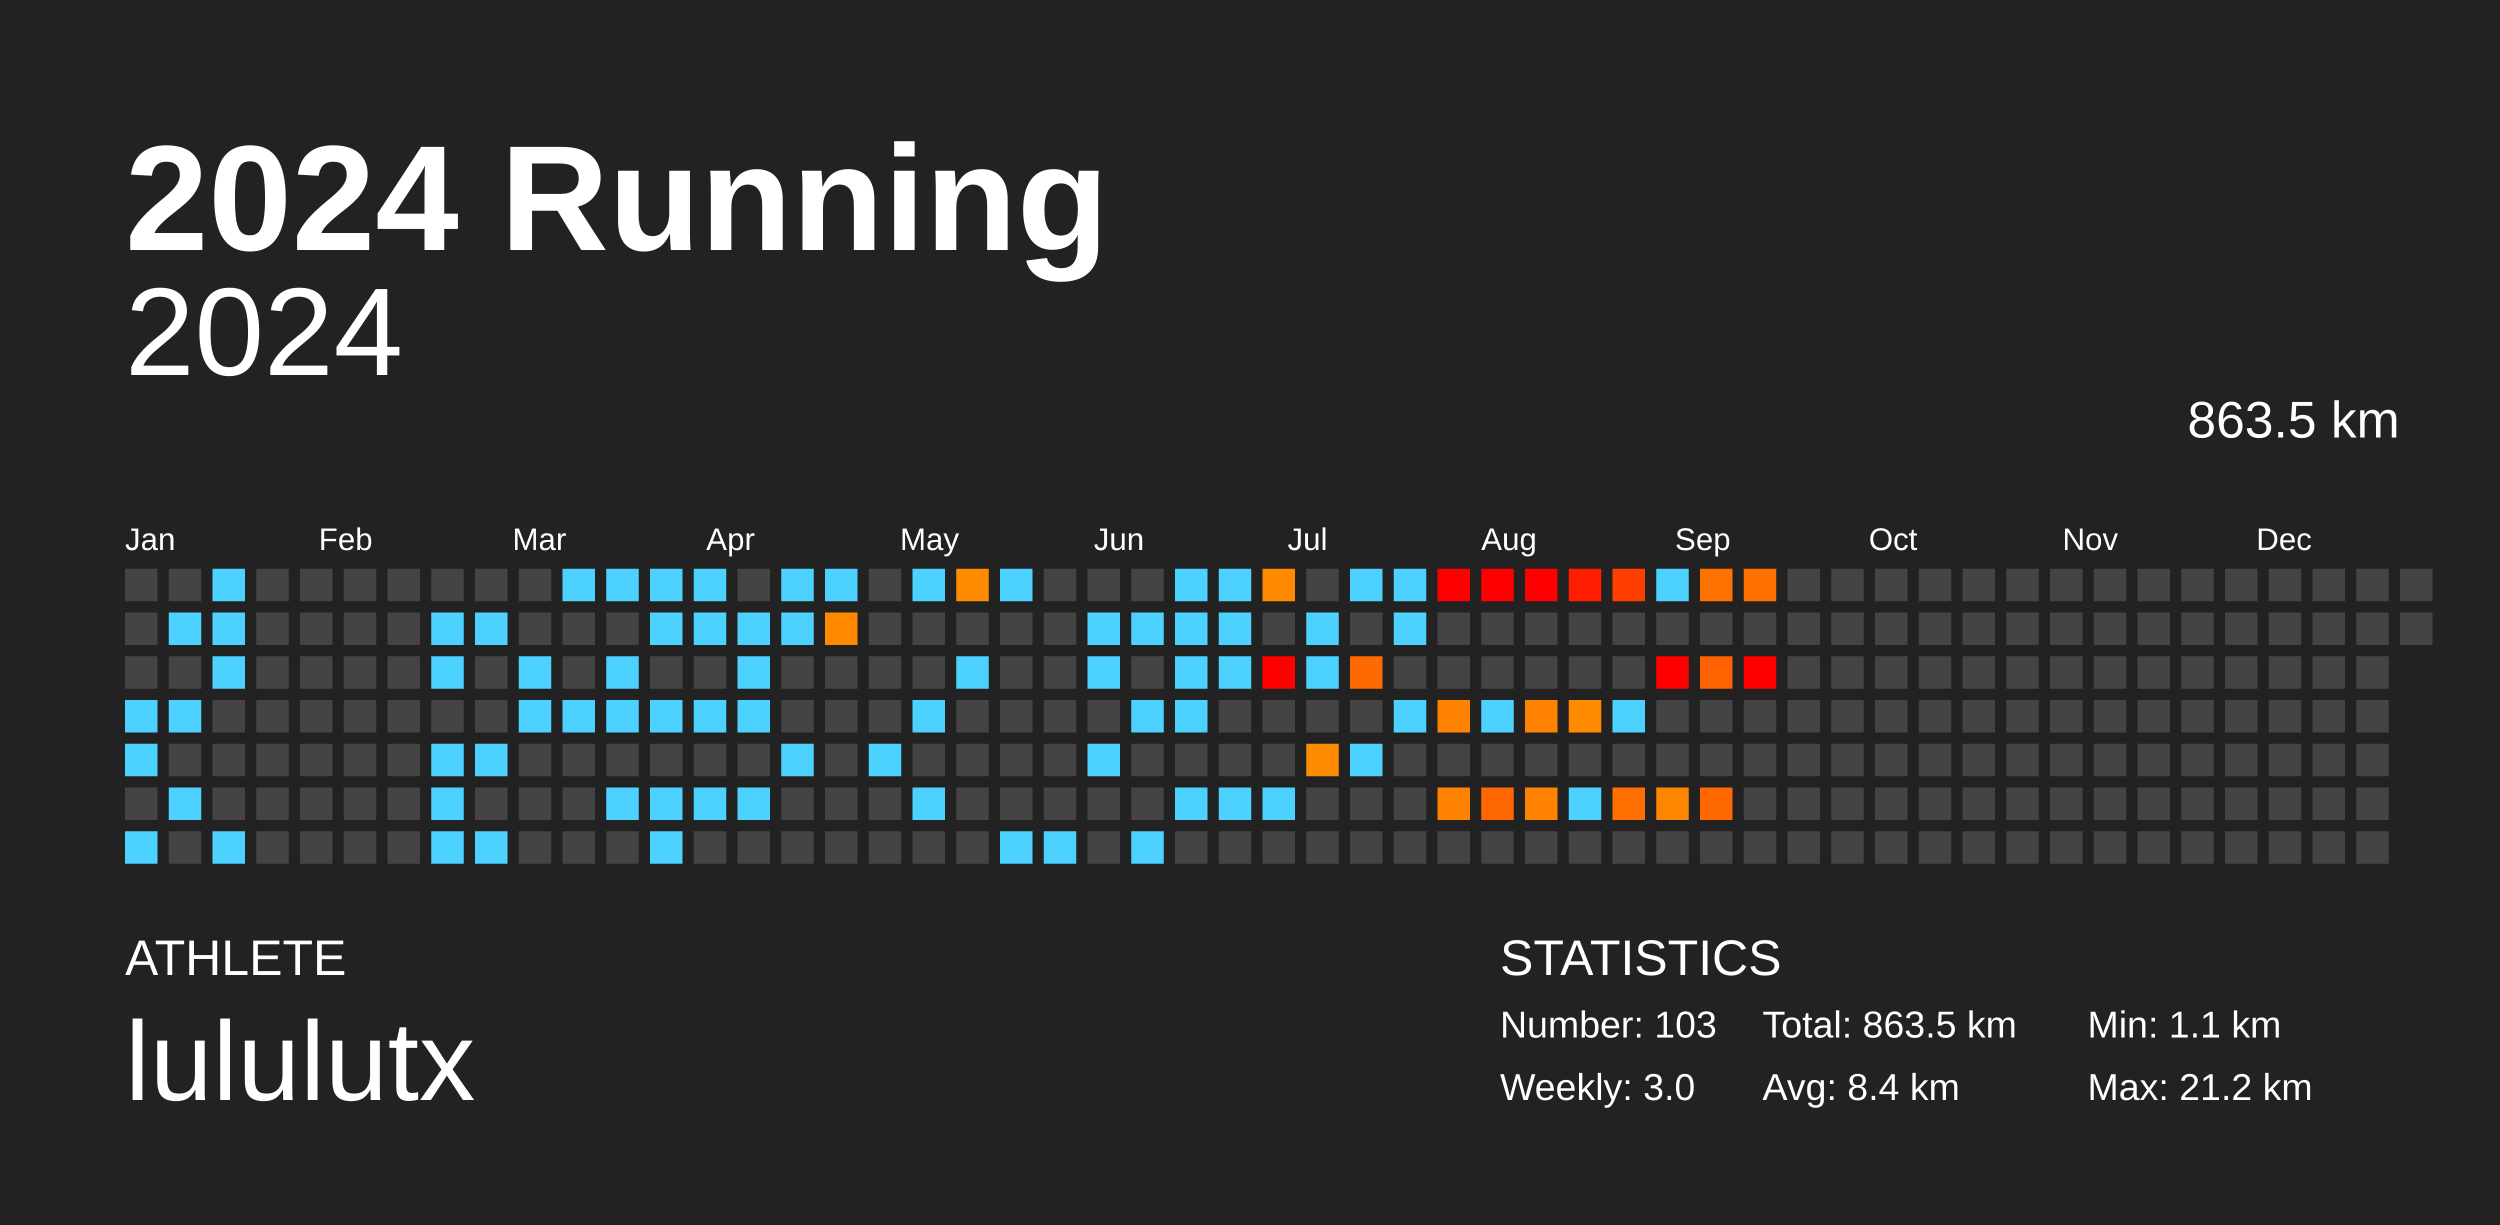
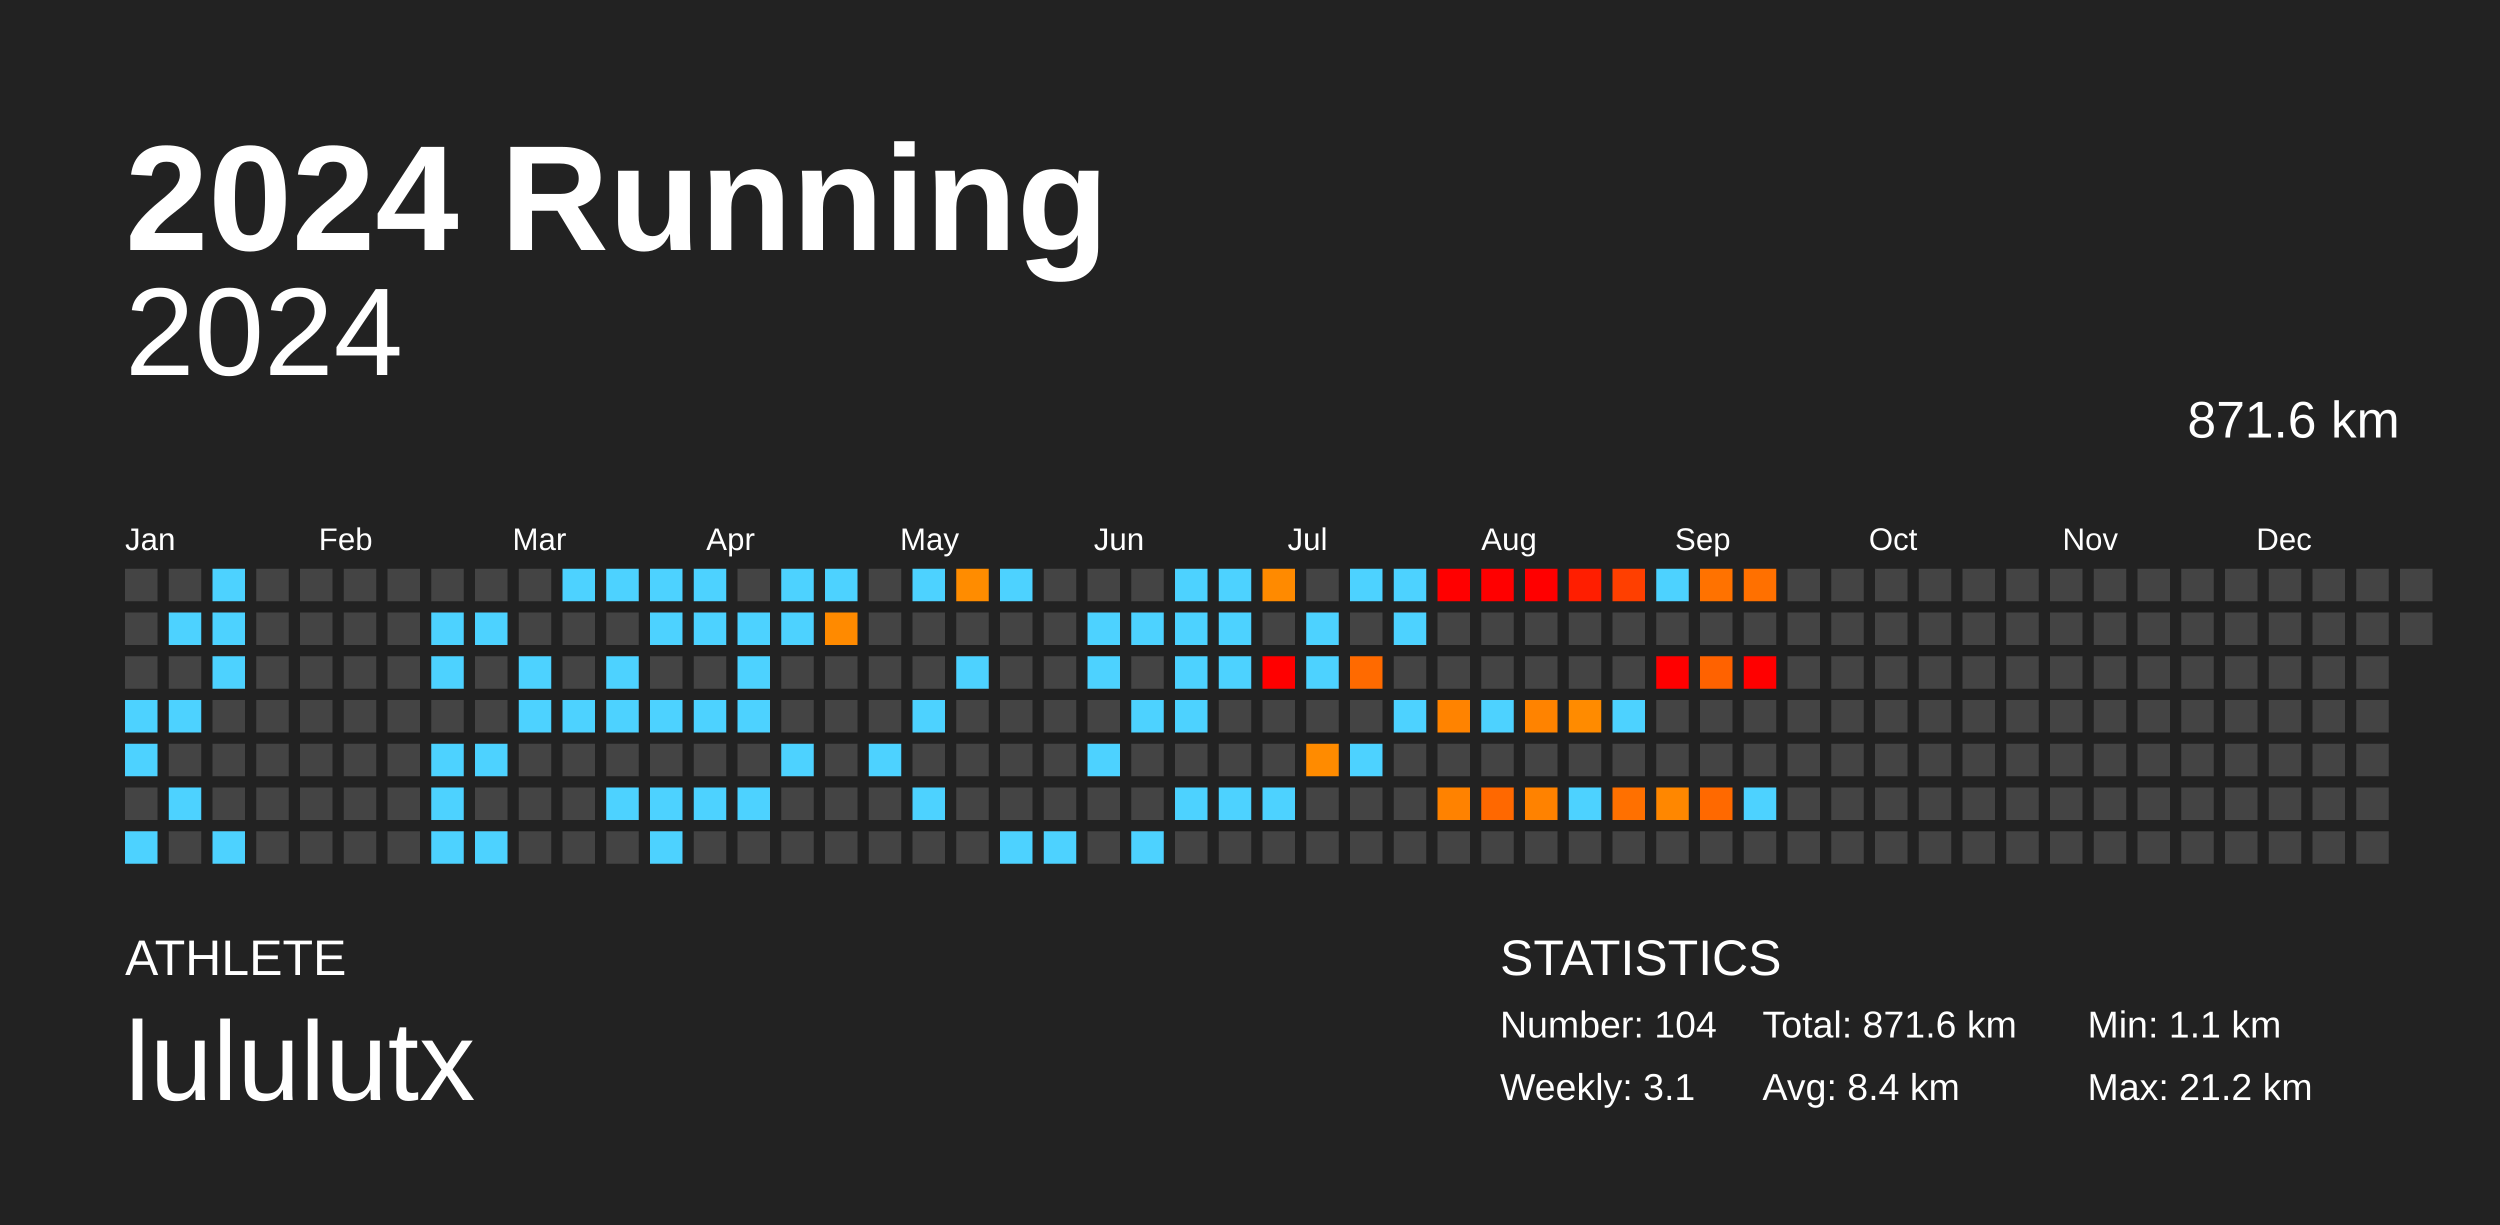
<svg xmlns="http://www.w3.org/2000/svg" baseProfile="full" height="98mm" version="1.1" viewBox="0,0,200,98" width="200mm">
  <defs />
  <rect fill="#222222" height="98" width="200" x="0" y="0" />
  <text fill="#FFFFFF" style="font-size:12px; font-family:Arial; font-weight:bold;" x="10" y="20">2024 Running</text>
  <text fill="#FFFFFF" style="font-size:4px; font-family:Arial" x="10" y="78">ATHLETE</text>
  <text fill="#FFFFFF" style="font-size:9px; font-family:Arial" x="10" y="88">lululutx</text>
  <text fill="#FFFFFF" style="font-size:4px; font-family:Arial" x="120" y="78">STATISTICS</text>
-   <text fill="#FFFFFF" style="font-size:3px; font-family:Arial" x="120" y="83">Number: 103</text>
-   <text fill="#FFFFFF" style="font-size:3px; font-family:Arial" x="120" y="88">Weekly: 3.0</text>
-   <text fill="#FFFFFF" style="font-size:3px; font-family:Arial" x="141" y="83">Total: 863.5 km</text>
+   <text fill="#FFFFFF" style="font-size:3px; font-family:Arial" x="120" y="83">Number: 104</text>
+   <text fill="#FFFFFF" style="font-size:3px; font-family:Arial" x="120" y="88">Weekly: 3.1</text>
+   <text fill="#FFFFFF" style="font-size:3px; font-family:Arial" x="141" y="83">Total: 871.6 km</text>
  <text fill="#FFFFFF" style="font-size:3px; font-family:Arial" x="141" y="88">Avg: 8.4 km</text>
  <text fill="#FFFFFF" style="font-size:3px; font-family:Arial" x="167" y="83">Min: 1.1 km</text>
  <text fill="#FFFFFF" style="font-size:3px; font-family:Arial" x="167" y="88">Max: 21.2 km</text>
  <text alignment-baseline="hanging" fill="#FFFFFF" style="font-size:10.0px; font-family:Arial;" x="10" y="30">2024</text>
-   <text alignment-baseline="hanging" fill="#FFFFFF" style="font-size:4.125px; font-family:Arial;" x="175" y="35">863.5 km</text>
+   <text alignment-baseline="hanging" fill="#FFFFFF" style="font-size:4.125px; font-family:Arial;" x="175" y="35">871.6 km</text>
  <text fill="#FFFFFF" style="font-size:2.5px; font-family:Arial" x="10.0" y="44">Jan</text>
  <text fill="#FFFFFF" style="font-size:2.5px; font-family:Arial" x="25.5" y="44">Feb</text>
  <text fill="#FFFFFF" style="font-size:2.5px; font-family:Arial" x="41.0" y="44">Mar</text>
  <text fill="#FFFFFF" style="font-size:2.5px; font-family:Arial" x="56.5" y="44">Apr</text>
  <text fill="#FFFFFF" style="font-size:2.5px; font-family:Arial" x="72.0" y="44">May</text>
  <text fill="#FFFFFF" style="font-size:2.5px; font-family:Arial" x="87.5" y="44">Jun</text>
  <text fill="#FFFFFF" style="font-size:2.5px; font-family:Arial" x="103.0" y="44">Jul</text>
  <text fill="#FFFFFF" style="font-size:2.5px; font-family:Arial" x="118.5" y="44">Aug</text>
  <text fill="#FFFFFF" style="font-size:2.5px; font-family:Arial" x="134.0" y="44">Sep</text>
  <text fill="#FFFFFF" style="font-size:2.5px; font-family:Arial" x="149.5" y="44">Oct</text>
  <text fill="#FFFFFF" style="font-size:2.5px; font-family:Arial" x="165.0" y="44">Nov</text>
  <text fill="#FFFFFF" style="font-size:2.5px; font-family:Arial" x="180.5" y="44">Dec</text>
  <rect fill="#444444" height="2.6" width="2.6" x="10.0" y="45.5" />
  <rect fill="#444444" height="2.6" width="2.6" x="10.0" y="49.0" />
  <rect fill="#444444" height="2.6" width="2.6" x="10.0" y="52.5" />
  <rect fill="#4dd2ff" height="2.6" width="2.6" x="10.0" y="56.0" />
  <rect fill="#4dd2ff" height="2.6" width="2.6" x="10.0" y="59.5" />
  <rect fill="#444444" height="2.6" width="2.6" x="10.0" y="63.0" />
  <rect fill="#4dd2ff" height="2.6" width="2.6" x="10.0" y="66.5" />
  <rect fill="#444444" height="2.6" width="2.6" x="13.5" y="45.5" />
  <rect fill="#4dd2ff" height="2.6" width="2.6" x="13.5" y="49.0" />
  <rect fill="#444444" height="2.6" width="2.6" x="13.5" y="52.5" />
  <rect fill="#4dd2ff" height="2.6" width="2.6" x="13.5" y="56.0" />
  <rect fill="#444444" height="2.6" width="2.6" x="13.5" y="59.5" />
  <rect fill="#4dd2ff" height="2.6" width="2.6" x="13.5" y="63.0" />
  <rect fill="#444444" height="2.6" width="2.6" x="13.5" y="66.5" />
  <rect fill="#4dd2ff" height="2.6" width="2.6" x="17.0" y="45.5" />
  <rect fill="#4dd2ff" height="2.6" width="2.6" x="17.0" y="49.0" />
  <rect fill="#4dd2ff" height="2.6" width="2.6" x="17.0" y="52.5" />
  <rect fill="#444444" height="2.6" width="2.6" x="17.0" y="56.0" />
  <rect fill="#444444" height="2.6" width="2.6" x="17.0" y="59.5" />
  <rect fill="#444444" height="2.6" width="2.6" x="17.0" y="63.0" />
  <rect fill="#4dd2ff" height="2.6" width="2.6" x="17.0" y="66.5" />
  <rect fill="#444444" height="2.6" width="2.6" x="20.5" y="45.5" />
  <rect fill="#444444" height="2.6" width="2.6" x="20.5" y="49.0" />
  <rect fill="#444444" height="2.6" width="2.6" x="20.5" y="52.5" />
  <rect fill="#444444" height="2.6" width="2.6" x="20.5" y="56.0" />
  <rect fill="#444444" height="2.6" width="2.6" x="20.5" y="59.5" />
  <rect fill="#444444" height="2.6" width="2.6" x="20.5" y="63.0" />
  <rect fill="#444444" height="2.6" width="2.6" x="20.5" y="66.5" />
  <rect fill="#444444" height="2.6" width="2.6" x="24.0" y="45.5" />
  <rect fill="#444444" height="2.6" width="2.6" x="24.0" y="49.0" />
  <rect fill="#444444" height="2.6" width="2.6" x="24.0" y="52.5" />
  <rect fill="#444444" height="2.6" width="2.6" x="24.0" y="56.0" />
  <rect fill="#444444" height="2.6" width="2.6" x="24.0" y="59.5" />
  <rect fill="#444444" height="2.6" width="2.6" x="24.0" y="63.0" />
  <rect fill="#444444" height="2.6" width="2.6" x="24.0" y="66.5" />
  <rect fill="#444444" height="2.6" width="2.6" x="27.5" y="45.5" />
  <rect fill="#444444" height="2.6" width="2.6" x="27.5" y="49.0" />
  <rect fill="#444444" height="2.6" width="2.6" x="27.5" y="52.5" />
  <rect fill="#444444" height="2.6" width="2.6" x="27.5" y="56.0" />
  <rect fill="#444444" height="2.6" width="2.6" x="27.5" y="59.5" />
  <rect fill="#444444" height="2.6" width="2.6" x="27.5" y="63.0" />
  <rect fill="#444444" height="2.6" width="2.6" x="27.5" y="66.5" />
  <rect fill="#444444" height="2.6" width="2.6" x="31.0" y="45.5" />
  <rect fill="#444444" height="2.6" width="2.6" x="31.0" y="49.0" />
  <rect fill="#444444" height="2.6" width="2.6" x="31.0" y="52.5" />
  <rect fill="#444444" height="2.6" width="2.6" x="31.0" y="56.0" />
  <rect fill="#444444" height="2.6" width="2.6" x="31.0" y="59.5" />
  <rect fill="#444444" height="2.6" width="2.6" x="31.0" y="63.0" />
  <rect fill="#444444" height="2.6" width="2.6" x="31.0" y="66.5" />
  <rect fill="#444444" height="2.6" width="2.6" x="34.5" y="45.5" />
  <rect fill="#4dd2ff" height="2.6" width="2.6" x="34.5" y="49.0" />
  <rect fill="#4dd2ff" height="2.6" width="2.6" x="34.5" y="52.5" />
  <rect fill="#444444" height="2.6" width="2.6" x="34.5" y="56.0" />
  <rect fill="#4dd2ff" height="2.6" width="2.6" x="34.5" y="59.5" />
  <rect fill="#4dd2ff" height="2.6" width="2.6" x="34.5" y="63.0" />
  <rect fill="#4dd2ff" height="2.6" width="2.6" x="34.5" y="66.5" />
  <rect fill="#444444" height="2.6" width="2.6" x="38.0" y="45.5" />
  <rect fill="#4dd2ff" height="2.6" width="2.6" x="38.0" y="49.0" />
  <rect fill="#444444" height="2.6" width="2.6" x="38.0" y="52.5" />
  <rect fill="#444444" height="2.6" width="2.6" x="38.0" y="56.0" />
  <rect fill="#4dd2ff" height="2.6" width="2.6" x="38.0" y="59.5" />
  <rect fill="#444444" height="2.6" width="2.6" x="38.0" y="63.0" />
  <rect fill="#4dd2ff" height="2.6" width="2.6" x="38.0" y="66.5" />
  <rect fill="#444444" height="2.6" width="2.6" x="41.5" y="45.5" />
  <rect fill="#444444" height="2.6" width="2.6" x="41.5" y="49.0" />
  <rect fill="#4dd2ff" height="2.6" width="2.6" x="41.5" y="52.5" />
  <rect fill="#4dd2ff" height="2.6" width="2.6" x="41.5" y="56.0" />
  <rect fill="#444444" height="2.6" width="2.6" x="41.5" y="59.5" />
  <rect fill="#444444" height="2.6" width="2.6" x="41.5" y="63.0" />
  <rect fill="#444444" height="2.6" width="2.6" x="41.5" y="66.5" />
  <rect fill="#4dd2ff" height="2.6" width="2.6" x="45.0" y="45.5" />
  <rect fill="#444444" height="2.6" width="2.6" x="45.0" y="49.0" />
  <rect fill="#444444" height="2.6" width="2.6" x="45.0" y="52.5" />
  <rect fill="#4dd2ff" height="2.6" width="2.6" x="45.0" y="56.0" />
  <rect fill="#444444" height="2.6" width="2.6" x="45.0" y="59.5" />
  <rect fill="#444444" height="2.6" width="2.6" x="45.0" y="63.0" />
  <rect fill="#444444" height="2.6" width="2.6" x="45.0" y="66.5" />
  <rect fill="#4dd2ff" height="2.6" width="2.6" x="48.5" y="45.5" />
  <rect fill="#444444" height="2.6" width="2.6" x="48.5" y="49.0" />
  <rect fill="#4dd2ff" height="2.6" width="2.6" x="48.5" y="52.5" />
  <rect fill="#4dd2ff" height="2.6" width="2.6" x="48.5" y="56.0" />
  <rect fill="#444444" height="2.6" width="2.6" x="48.5" y="59.5" />
  <rect fill="#4dd2ff" height="2.6" width="2.6" x="48.5" y="63.0" />
  <rect fill="#444444" height="2.6" width="2.6" x="48.5" y="66.5" />
  <rect fill="#4dd2ff" height="2.6" width="2.6" x="52.0" y="45.5" />
  <rect fill="#4dd2ff" height="2.6" width="2.6" x="52.0" y="49.0" />
  <rect fill="#444444" height="2.6" width="2.6" x="52.0" y="52.5" />
  <rect fill="#4dd2ff" height="2.6" width="2.6" x="52.0" y="56.0" />
  <rect fill="#444444" height="2.6" width="2.6" x="52.0" y="59.5" />
  <rect fill="#4dd2ff" height="2.6" width="2.6" x="52.0" y="63.0" />
  <rect fill="#4dd2ff" height="2.6" width="2.6" x="52.0" y="66.5" />
  <rect fill="#4dd2ff" height="2.6" width="2.6" x="55.5" y="45.5" />
  <rect fill="#4dd2ff" height="2.6" width="2.6" x="55.5" y="49.0" />
  <rect fill="#444444" height="2.6" width="2.6" x="55.5" y="52.5" />
  <rect fill="#4dd2ff" height="2.6" width="2.6" x="55.5" y="56.0" />
  <rect fill="#444444" height="2.6" width="2.6" x="55.5" y="59.5" />
  <rect fill="#4dd2ff" height="2.6" width="2.6" x="55.5" y="63.0" />
  <rect fill="#444444" height="2.6" width="2.6" x="55.5" y="66.5" />
  <rect fill="#444444" height="2.6" width="2.6" x="59.0" y="45.5" />
  <rect fill="#4dd2ff" height="2.6" width="2.6" x="59.0" y="49.0" />
  <rect fill="#4dd2ff" height="2.6" width="2.6" x="59.0" y="52.5" />
  <rect fill="#4dd2ff" height="2.6" width="2.6" x="59.0" y="56.0" />
  <rect fill="#444444" height="2.6" width="2.6" x="59.0" y="59.5" />
  <rect fill="#4dd2ff" height="2.6" width="2.6" x="59.0" y="63.0" />
  <rect fill="#444444" height="2.6" width="2.6" x="59.0" y="66.5" />
  <rect fill="#4dd2ff" height="2.6" width="2.6" x="62.5" y="45.5" />
  <rect fill="#4dd2ff" height="2.6" width="2.6" x="62.5" y="49.0" />
  <rect fill="#444444" height="2.6" width="2.6" x="62.5" y="52.5" />
  <rect fill="#444444" height="2.6" width="2.6" x="62.5" y="56.0" />
  <rect fill="#4dd2ff" height="2.6" width="2.6" x="62.5" y="59.5" />
  <rect fill="#444444" height="2.6" width="2.6" x="62.5" y="63.0" />
  <rect fill="#444444" height="2.6" width="2.6" x="62.5" y="66.5" />
  <rect fill="#4dd2ff" height="2.6" width="2.6" x="66.0" y="45.5" />
  <rect fill="#ff8a00" height="2.6" width="2.6" x="66.0" y="49.0" />
  <rect fill="#444444" height="2.6" width="2.6" x="66.0" y="52.5" />
  <rect fill="#444444" height="2.6" width="2.6" x="66.0" y="56.0" />
  <rect fill="#444444" height="2.6" width="2.6" x="66.0" y="59.5" />
  <rect fill="#444444" height="2.6" width="2.6" x="66.0" y="63.0" />
  <rect fill="#444444" height="2.6" width="2.6" x="66.0" y="66.5" />
  <rect fill="#444444" height="2.6" width="2.6" x="69.5" y="45.5" />
  <rect fill="#444444" height="2.6" width="2.6" x="69.5" y="49.0" />
  <rect fill="#444444" height="2.6" width="2.6" x="69.5" y="52.5" />
  <rect fill="#444444" height="2.6" width="2.6" x="69.5" y="56.0" />
  <rect fill="#4dd2ff" height="2.6" width="2.6" x="69.5" y="59.5" />
  <rect fill="#444444" height="2.6" width="2.6" x="69.5" y="63.0" />
  <rect fill="#444444" height="2.6" width="2.6" x="69.5" y="66.5" />
  <rect fill="#4dd2ff" height="2.6" width="2.6" x="73.0" y="45.5" />
  <rect fill="#444444" height="2.6" width="2.6" x="73.0" y="49.0" />
  <rect fill="#444444" height="2.6" width="2.6" x="73.0" y="52.5" />
  <rect fill="#4dd2ff" height="2.6" width="2.6" x="73.0" y="56.0" />
  <rect fill="#444444" height="2.6" width="2.6" x="73.0" y="59.5" />
  <rect fill="#4dd2ff" height="2.6" width="2.6" x="73.0" y="63.0" />
  <rect fill="#444444" height="2.6" width="2.6" x="73.0" y="66.5" />
  <rect fill="#ff8c00" height="2.6" width="2.6" x="76.5" y="45.5" />
  <rect fill="#444444" height="2.6" width="2.6" x="76.5" y="49.0" />
  <rect fill="#4dd2ff" height="2.6" width="2.6" x="76.5" y="52.5" />
  <rect fill="#444444" height="2.6" width="2.6" x="76.5" y="56.0" />
  <rect fill="#444444" height="2.6" width="2.6" x="76.5" y="59.5" />
  <rect fill="#444444" height="2.6" width="2.6" x="76.5" y="63.0" />
  <rect fill="#444444" height="2.6" width="2.6" x="76.5" y="66.5" />
  <rect fill="#4dd2ff" height="2.6" width="2.6" x="80.0" y="45.5" />
  <rect fill="#444444" height="2.6" width="2.6" x="80.0" y="49.0" />
  <rect fill="#444444" height="2.6" width="2.6" x="80.0" y="52.5" />
  <rect fill="#444444" height="2.6" width="2.6" x="80.0" y="56.0" />
  <rect fill="#444444" height="2.6" width="2.6" x="80.0" y="59.5" />
  <rect fill="#444444" height="2.6" width="2.6" x="80.0" y="63.0" />
  <rect fill="#4dd2ff" height="2.6" width="2.6" x="80.0" y="66.5" />
  <rect fill="#444444" height="2.6" width="2.6" x="83.5" y="45.5" />
  <rect fill="#444444" height="2.6" width="2.6" x="83.5" y="49.0" />
  <rect fill="#444444" height="2.6" width="2.6" x="83.5" y="52.5" />
  <rect fill="#444444" height="2.6" width="2.6" x="83.5" y="56.0" />
  <rect fill="#444444" height="2.6" width="2.6" x="83.5" y="59.5" />
  <rect fill="#444444" height="2.6" width="2.6" x="83.5" y="63.0" />
  <rect fill="#4dd2ff" height="2.6" width="2.6" x="83.5" y="66.5" />
  <rect fill="#444444" height="2.6" width="2.6" x="87.0" y="45.5" />
  <rect fill="#4dd2ff" height="2.6" width="2.6" x="87.0" y="49.0" />
  <rect fill="#4dd2ff" height="2.6" width="2.6" x="87.0" y="52.5" />
  <rect fill="#444444" height="2.6" width="2.6" x="87.0" y="56.0" />
  <rect fill="#4dd2ff" height="2.6" width="2.6" x="87.0" y="59.5" />
  <rect fill="#444444" height="2.6" width="2.6" x="87.0" y="63.0" />
  <rect fill="#444444" height="2.6" width="2.6" x="87.0" y="66.5" />
  <rect fill="#444444" height="2.6" width="2.6" x="90.5" y="45.5" />
  <rect fill="#4dd2ff" height="2.6" width="2.6" x="90.5" y="49.0" />
  <rect fill="#444444" height="2.6" width="2.6" x="90.5" y="52.5" />
  <rect fill="#4dd2ff" height="2.6" width="2.6" x="90.5" y="56.0" />
  <rect fill="#444444" height="2.6" width="2.6" x="90.5" y="59.5" />
  <rect fill="#444444" height="2.6" width="2.6" x="90.5" y="63.0" />
  <rect fill="#4dd2ff" height="2.6" width="2.6" x="90.5" y="66.5" />
  <rect fill="#4dd2ff" height="2.6" width="2.6" x="94.0" y="45.5" />
  <rect fill="#4dd2ff" height="2.6" width="2.6" x="94.0" y="49.0" />
  <rect fill="#4dd2ff" height="2.6" width="2.6" x="94.0" y="52.5" />
  <rect fill="#4dd2ff" height="2.6" width="2.6" x="94.0" y="56.0" />
  <rect fill="#444444" height="2.6" width="2.6" x="94.0" y="59.5" />
  <rect fill="#4dd2ff" height="2.6" width="2.6" x="94.0" y="63.0" />
  <rect fill="#444444" height="2.6" width="2.6" x="94.0" y="66.5" />
  <rect fill="#4dd2ff" height="2.6" width="2.6" x="97.5" y="45.5" />
  <rect fill="#4dd2ff" height="2.6" width="2.6" x="97.5" y="49.0" />
  <rect fill="#4dd2ff" height="2.6" width="2.6" x="97.5" y="52.5" />
  <rect fill="#444444" height="2.6" width="2.6" x="97.5" y="56.0" />
  <rect fill="#444444" height="2.6" width="2.6" x="97.5" y="59.5" />
  <rect fill="#4dd2ff" height="2.6" width="2.6" x="97.5" y="63.0" />
  <rect fill="#444444" height="2.6" width="2.6" x="97.5" y="66.5" />
  <rect fill="#ff8a00" height="2.6" width="2.6" x="101.0" y="45.5" />
  <rect fill="#444444" height="2.6" width="2.6" x="101.0" y="49.0" />
  <rect fill="red" height="2.6" width="2.6" x="101.0" y="52.5" />
  <rect fill="#444444" height="2.6" width="2.6" x="101.0" y="56.0" />
  <rect fill="#444444" height="2.6" width="2.6" x="101.0" y="59.5" />
  <rect fill="#4dd2ff" height="2.6" width="2.6" x="101.0" y="63.0" />
  <rect fill="#444444" height="2.6" width="2.6" x="101.0" y="66.5" />
  <rect fill="#444444" height="2.6" width="2.6" x="104.5" y="45.5" />
  <rect fill="#4dd2ff" height="2.6" width="2.6" x="104.5" y="49.0" />
  <rect fill="#4dd2ff" height="2.6" width="2.6" x="104.5" y="52.5" />
  <rect fill="#444444" height="2.6" width="2.6" x="104.5" y="56.0" />
  <rect fill="#ff8b00" height="2.6" width="2.6" x="104.5" y="59.5" />
  <rect fill="#444444" height="2.6" width="2.6" x="104.5" y="63.0" />
  <rect fill="#444444" height="2.6" width="2.6" x="104.5" y="66.5" />
  <rect fill="#4dd2ff" height="2.6" width="2.6" x="108.0" y="45.5" />
  <rect fill="#444444" height="2.6" width="2.6" x="108.0" y="49.0" />
  <rect fill="#ff6a00" height="2.6" width="2.6" x="108.0" y="52.5" />
  <rect fill="#444444" height="2.6" width="2.6" x="108.0" y="56.0" />
  <rect fill="#4dd2ff" height="2.6" width="2.6" x="108.0" y="59.5" />
  <rect fill="#444444" height="2.6" width="2.6" x="108.0" y="63.0" />
  <rect fill="#444444" height="2.6" width="2.6" x="108.0" y="66.5" />
  <rect fill="#4dd2ff" height="2.6" width="2.6" x="111.5" y="45.5" />
  <rect fill="#4dd2ff" height="2.6" width="2.6" x="111.5" y="49.0" />
  <rect fill="#444444" height="2.6" width="2.6" x="111.5" y="52.5" />
  <rect fill="#4dd2ff" height="2.6" width="2.6" x="111.5" y="56.0" />
  <rect fill="#444444" height="2.6" width="2.6" x="111.5" y="59.5" />
  <rect fill="#444444" height="2.6" width="2.6" x="111.5" y="63.0" />
  <rect fill="#444444" height="2.6" width="2.6" x="111.5" y="66.5" />
  <rect fill="red" height="2.6" width="2.6" x="115.0" y="45.5" />
  <rect fill="#444444" height="2.6" width="2.6" x="115.0" y="49.0" />
  <rect fill="#444444" height="2.6" width="2.6" x="115.0" y="52.5" />
  <rect fill="#ff8300" height="2.6" width="2.6" x="115.0" y="56.0" />
  <rect fill="#444444" height="2.6" width="2.6" x="115.0" y="59.5" />
  <rect fill="#ff8200" height="2.6" width="2.6" x="115.0" y="63.0" />
  <rect fill="#444444" height="2.6" width="2.6" x="115.0" y="66.5" />
  <rect fill="red" height="2.6" width="2.6" x="118.5" y="45.5" />
  <rect fill="#444444" height="2.6" width="2.6" x="118.5" y="49.0" />
  <rect fill="#444444" height="2.6" width="2.6" x="118.5" y="52.5" />
  <rect fill="#4dd2ff" height="2.6" width="2.6" x="118.5" y="56.0" />
  <rect fill="#444444" height="2.6" width="2.6" x="118.5" y="59.5" />
  <rect fill="#ff6800" height="2.6" width="2.6" x="118.5" y="63.0" />
  <rect fill="#444444" height="2.6" width="2.6" x="118.5" y="66.5" />
  <rect fill="red" height="2.6" width="2.6" x="122.0" y="45.5" />
  <rect fill="#444444" height="2.6" width="2.6" x="122.0" y="49.0" />
  <rect fill="#444444" height="2.6" width="2.6" x="122.0" y="52.5" />
  <rect fill="#ff8300" height="2.6" width="2.6" x="122.0" y="56.0" />
  <rect fill="#444444" height="2.6" width="2.6" x="122.0" y="59.5" />
  <rect fill="#ff8200" height="2.6" width="2.6" x="122.0" y="63.0" />
  <rect fill="#444444" height="2.6" width="2.6" x="122.0" y="66.5" />
  <rect fill="#ff1e00" height="2.6" width="2.6" x="125.5" y="45.5" />
  <rect fill="#444444" height="2.6" width="2.6" x="125.5" y="49.0" />
  <rect fill="#444444" height="2.6" width="2.6" x="125.5" y="52.5" />
  <rect fill="#ff8b00" height="2.6" width="2.6" x="125.5" y="56.0" />
  <rect fill="#444444" height="2.6" width="2.6" x="125.5" y="59.5" />
  <rect fill="#4dd2ff" height="2.6" width="2.6" x="125.5" y="63.0" />
  <rect fill="#444444" height="2.6" width="2.6" x="125.5" y="66.5" />
  <rect fill="#ff3f00" height="2.6" width="2.6" x="129.0" y="45.5" />
  <rect fill="#444444" height="2.6" width="2.6" x="129.0" y="49.0" />
  <rect fill="#444444" height="2.6" width="2.6" x="129.0" y="52.5" />
  <rect fill="#4dd2ff" height="2.6" width="2.6" x="129.0" y="56.0" />
  <rect fill="#444444" height="2.6" width="2.6" x="129.0" y="59.5" />
  <rect fill="#ff7000" height="2.6" width="2.6" x="129.0" y="63.0" />
  <rect fill="#444444" height="2.6" width="2.6" x="129.0" y="66.5" />
  <rect fill="#4dd2ff" height="2.6" width="2.6" x="132.5" y="45.5" />
  <rect fill="#444444" height="2.6" width="2.6" x="132.5" y="49.0" />
  <rect fill="red" height="2.6" width="2.6" x="132.5" y="52.5" />
  <rect fill="#444444" height="2.6" width="2.6" x="132.5" y="56.0" />
  <rect fill="#444444" height="2.6" width="2.6" x="132.5" y="59.5" />
  <rect fill="#ff8700" height="2.6" width="2.6" x="132.5" y="63.0" />
  <rect fill="#444444" height="2.6" width="2.6" x="132.5" y="66.5" />
  <rect fill="#ff7200" height="2.6" width="2.6" x="136.0" y="45.5" />
  <rect fill="#444444" height="2.6" width="2.6" x="136.0" y="49.0" />
  <rect fill="#ff6200" height="2.6" width="2.6" x="136.0" y="52.5" />
  <rect fill="#444444" height="2.6" width="2.6" x="136.0" y="56.0" />
  <rect fill="#444444" height="2.6" width="2.6" x="136.0" y="59.5" />
  <rect fill="#ff6900" height="2.6" width="2.6" x="136.0" y="63.0" />
  <rect fill="#444444" height="2.6" width="2.6" x="136.0" y="66.5" />
  <rect fill="#ff7000" height="2.6" width="2.6" x="139.5" y="45.5" />
  <rect fill="#444444" height="2.6" width="2.6" x="139.5" y="49.0" />
  <rect fill="red" height="2.6" width="2.6" x="139.5" y="52.5" />
  <rect fill="#444444" height="2.6" width="2.6" x="139.5" y="56.0" />
  <rect fill="#444444" height="2.6" width="2.6" x="139.5" y="59.5" />
-   <rect fill="#444444" height="2.6" width="2.6" x="139.5" y="63.0" />
+   <rect fill="#4dd2ff" height="2.6" width="2.6" x="139.5" y="63.0" />
  <rect fill="#444444" height="2.6" width="2.6" x="139.5" y="66.5" />
  <rect fill="#444444" height="2.6" width="2.6" x="143.0" y="45.5" />
  <rect fill="#444444" height="2.6" width="2.6" x="143.0" y="49.0" />
  <rect fill="#444444" height="2.6" width="2.6" x="143.0" y="52.5" />
  <rect fill="#444444" height="2.6" width="2.6" x="143.0" y="56.0" />
  <rect fill="#444444" height="2.6" width="2.6" x="143.0" y="59.5" />
  <rect fill="#444444" height="2.6" width="2.6" x="143.0" y="63.0" />
  <rect fill="#444444" height="2.6" width="2.6" x="143.0" y="66.5" />
  <rect fill="#444444" height="2.6" width="2.6" x="146.5" y="45.5" />
  <rect fill="#444444" height="2.6" width="2.6" x="146.5" y="49.0" />
  <rect fill="#444444" height="2.6" width="2.6" x="146.5" y="52.5" />
  <rect fill="#444444" height="2.6" width="2.6" x="146.5" y="56.0" />
  <rect fill="#444444" height="2.6" width="2.6" x="146.5" y="59.5" />
  <rect fill="#444444" height="2.6" width="2.6" x="146.5" y="63.0" />
  <rect fill="#444444" height="2.6" width="2.6" x="146.5" y="66.5" />
  <rect fill="#444444" height="2.6" width="2.6" x="150.0" y="45.5" />
  <rect fill="#444444" height="2.6" width="2.6" x="150.0" y="49.0" />
  <rect fill="#444444" height="2.6" width="2.6" x="150.0" y="52.5" />
  <rect fill="#444444" height="2.6" width="2.6" x="150.0" y="56.0" />
  <rect fill="#444444" height="2.6" width="2.6" x="150.0" y="59.5" />
  <rect fill="#444444" height="2.6" width="2.6" x="150.0" y="63.0" />
  <rect fill="#444444" height="2.6" width="2.6" x="150.0" y="66.5" />
  <rect fill="#444444" height="2.6" width="2.6" x="153.5" y="45.5" />
  <rect fill="#444444" height="2.6" width="2.6" x="153.5" y="49.0" />
  <rect fill="#444444" height="2.6" width="2.6" x="153.5" y="52.5" />
  <rect fill="#444444" height="2.6" width="2.6" x="153.5" y="56.0" />
  <rect fill="#444444" height="2.6" width="2.6" x="153.5" y="59.5" />
  <rect fill="#444444" height="2.6" width="2.6" x="153.5" y="63.0" />
  <rect fill="#444444" height="2.6" width="2.6" x="153.5" y="66.5" />
  <rect fill="#444444" height="2.6" width="2.6" x="157.0" y="45.5" />
  <rect fill="#444444" height="2.6" width="2.6" x="157.0" y="49.0" />
  <rect fill="#444444" height="2.6" width="2.6" x="157.0" y="52.5" />
  <rect fill="#444444" height="2.6" width="2.6" x="157.0" y="56.0" />
  <rect fill="#444444" height="2.6" width="2.6" x="157.0" y="59.5" />
  <rect fill="#444444" height="2.6" width="2.6" x="157.0" y="63.0" />
  <rect fill="#444444" height="2.6" width="2.6" x="157.0" y="66.5" />
  <rect fill="#444444" height="2.6" width="2.6" x="160.5" y="45.5" />
  <rect fill="#444444" height="2.6" width="2.6" x="160.5" y="49.0" />
  <rect fill="#444444" height="2.6" width="2.6" x="160.5" y="52.5" />
  <rect fill="#444444" height="2.6" width="2.6" x="160.5" y="56.0" />
  <rect fill="#444444" height="2.6" width="2.6" x="160.5" y="59.5" />
  <rect fill="#444444" height="2.6" width="2.6" x="160.5" y="63.0" />
  <rect fill="#444444" height="2.6" width="2.6" x="160.5" y="66.5" />
  <rect fill="#444444" height="2.6" width="2.6" x="164.0" y="45.5" />
  <rect fill="#444444" height="2.6" width="2.6" x="164.0" y="49.0" />
  <rect fill="#444444" height="2.6" width="2.6" x="164.0" y="52.5" />
  <rect fill="#444444" height="2.6" width="2.6" x="164.0" y="56.0" />
  <rect fill="#444444" height="2.6" width="2.6" x="164.0" y="59.5" />
  <rect fill="#444444" height="2.6" width="2.6" x="164.0" y="63.0" />
  <rect fill="#444444" height="2.6" width="2.6" x="164.0" y="66.5" />
  <rect fill="#444444" height="2.6" width="2.6" x="167.5" y="45.5" />
  <rect fill="#444444" height="2.6" width="2.6" x="167.5" y="49.0" />
  <rect fill="#444444" height="2.6" width="2.6" x="167.5" y="52.5" />
  <rect fill="#444444" height="2.6" width="2.6" x="167.5" y="56.0" />
  <rect fill="#444444" height="2.6" width="2.6" x="167.5" y="59.5" />
  <rect fill="#444444" height="2.6" width="2.6" x="167.5" y="63.0" />
  <rect fill="#444444" height="2.6" width="2.6" x="167.5" y="66.5" />
  <rect fill="#444444" height="2.6" width="2.6" x="171.0" y="45.5" />
  <rect fill="#444444" height="2.6" width="2.6" x="171.0" y="49.0" />
  <rect fill="#444444" height="2.6" width="2.6" x="171.0" y="52.5" />
  <rect fill="#444444" height="2.6" width="2.6" x="171.0" y="56.0" />
  <rect fill="#444444" height="2.6" width="2.6" x="171.0" y="59.5" />
  <rect fill="#444444" height="2.6" width="2.6" x="171.0" y="63.0" />
  <rect fill="#444444" height="2.6" width="2.6" x="171.0" y="66.5" />
  <rect fill="#444444" height="2.6" width="2.6" x="174.5" y="45.5" />
  <rect fill="#444444" height="2.6" width="2.6" x="174.5" y="49.0" />
  <rect fill="#444444" height="2.6" width="2.6" x="174.5" y="52.5" />
  <rect fill="#444444" height="2.6" width="2.6" x="174.5" y="56.0" />
  <rect fill="#444444" height="2.6" width="2.6" x="174.5" y="59.5" />
  <rect fill="#444444" height="2.6" width="2.6" x="174.5" y="63.0" />
  <rect fill="#444444" height="2.6" width="2.6" x="174.5" y="66.5" />
  <rect fill="#444444" height="2.6" width="2.6" x="178.0" y="45.5" />
  <rect fill="#444444" height="2.6" width="2.6" x="178.0" y="49.0" />
  <rect fill="#444444" height="2.6" width="2.6" x="178.0" y="52.5" />
  <rect fill="#444444" height="2.6" width="2.6" x="178.0" y="56.0" />
  <rect fill="#444444" height="2.6" width="2.6" x="178.0" y="59.5" />
  <rect fill="#444444" height="2.6" width="2.6" x="178.0" y="63.0" />
  <rect fill="#444444" height="2.6" width="2.6" x="178.0" y="66.5" />
  <rect fill="#444444" height="2.6" width="2.6" x="181.5" y="45.5" />
  <rect fill="#444444" height="2.6" width="2.6" x="181.5" y="49.0" />
  <rect fill="#444444" height="2.6" width="2.6" x="181.5" y="52.5" />
  <rect fill="#444444" height="2.6" width="2.6" x="181.5" y="56.0" />
  <rect fill="#444444" height="2.6" width="2.6" x="181.5" y="59.5" />
  <rect fill="#444444" height="2.6" width="2.6" x="181.5" y="63.0" />
  <rect fill="#444444" height="2.6" width="2.6" x="181.5" y="66.5" />
  <rect fill="#444444" height="2.6" width="2.6" x="185.0" y="45.5" />
  <rect fill="#444444" height="2.6" width="2.6" x="185.0" y="49.0" />
  <rect fill="#444444" height="2.6" width="2.6" x="185.0" y="52.5" />
  <rect fill="#444444" height="2.6" width="2.6" x="185.0" y="56.0" />
  <rect fill="#444444" height="2.6" width="2.6" x="185.0" y="59.5" />
  <rect fill="#444444" height="2.6" width="2.6" x="185.0" y="63.0" />
  <rect fill="#444444" height="2.6" width="2.6" x="185.0" y="66.5" />
  <rect fill="#444444" height="2.6" width="2.6" x="188.5" y="45.5" />
  <rect fill="#444444" height="2.6" width="2.6" x="188.5" y="49.0" />
  <rect fill="#444444" height="2.6" width="2.6" x="188.5" y="52.5" />
  <rect fill="#444444" height="2.6" width="2.6" x="188.5" y="56.0" />
  <rect fill="#444444" height="2.6" width="2.6" x="188.5" y="59.5" />
  <rect fill="#444444" height="2.6" width="2.6" x="188.5" y="63.0" />
  <rect fill="#444444" height="2.6" width="2.6" x="188.5" y="66.5" />
  <rect fill="#444444" height="2.6" width="2.6" x="192.0" y="45.5" />
  <rect fill="#444444" height="2.6" width="2.6" x="192.0" y="49.0" />
</svg>
